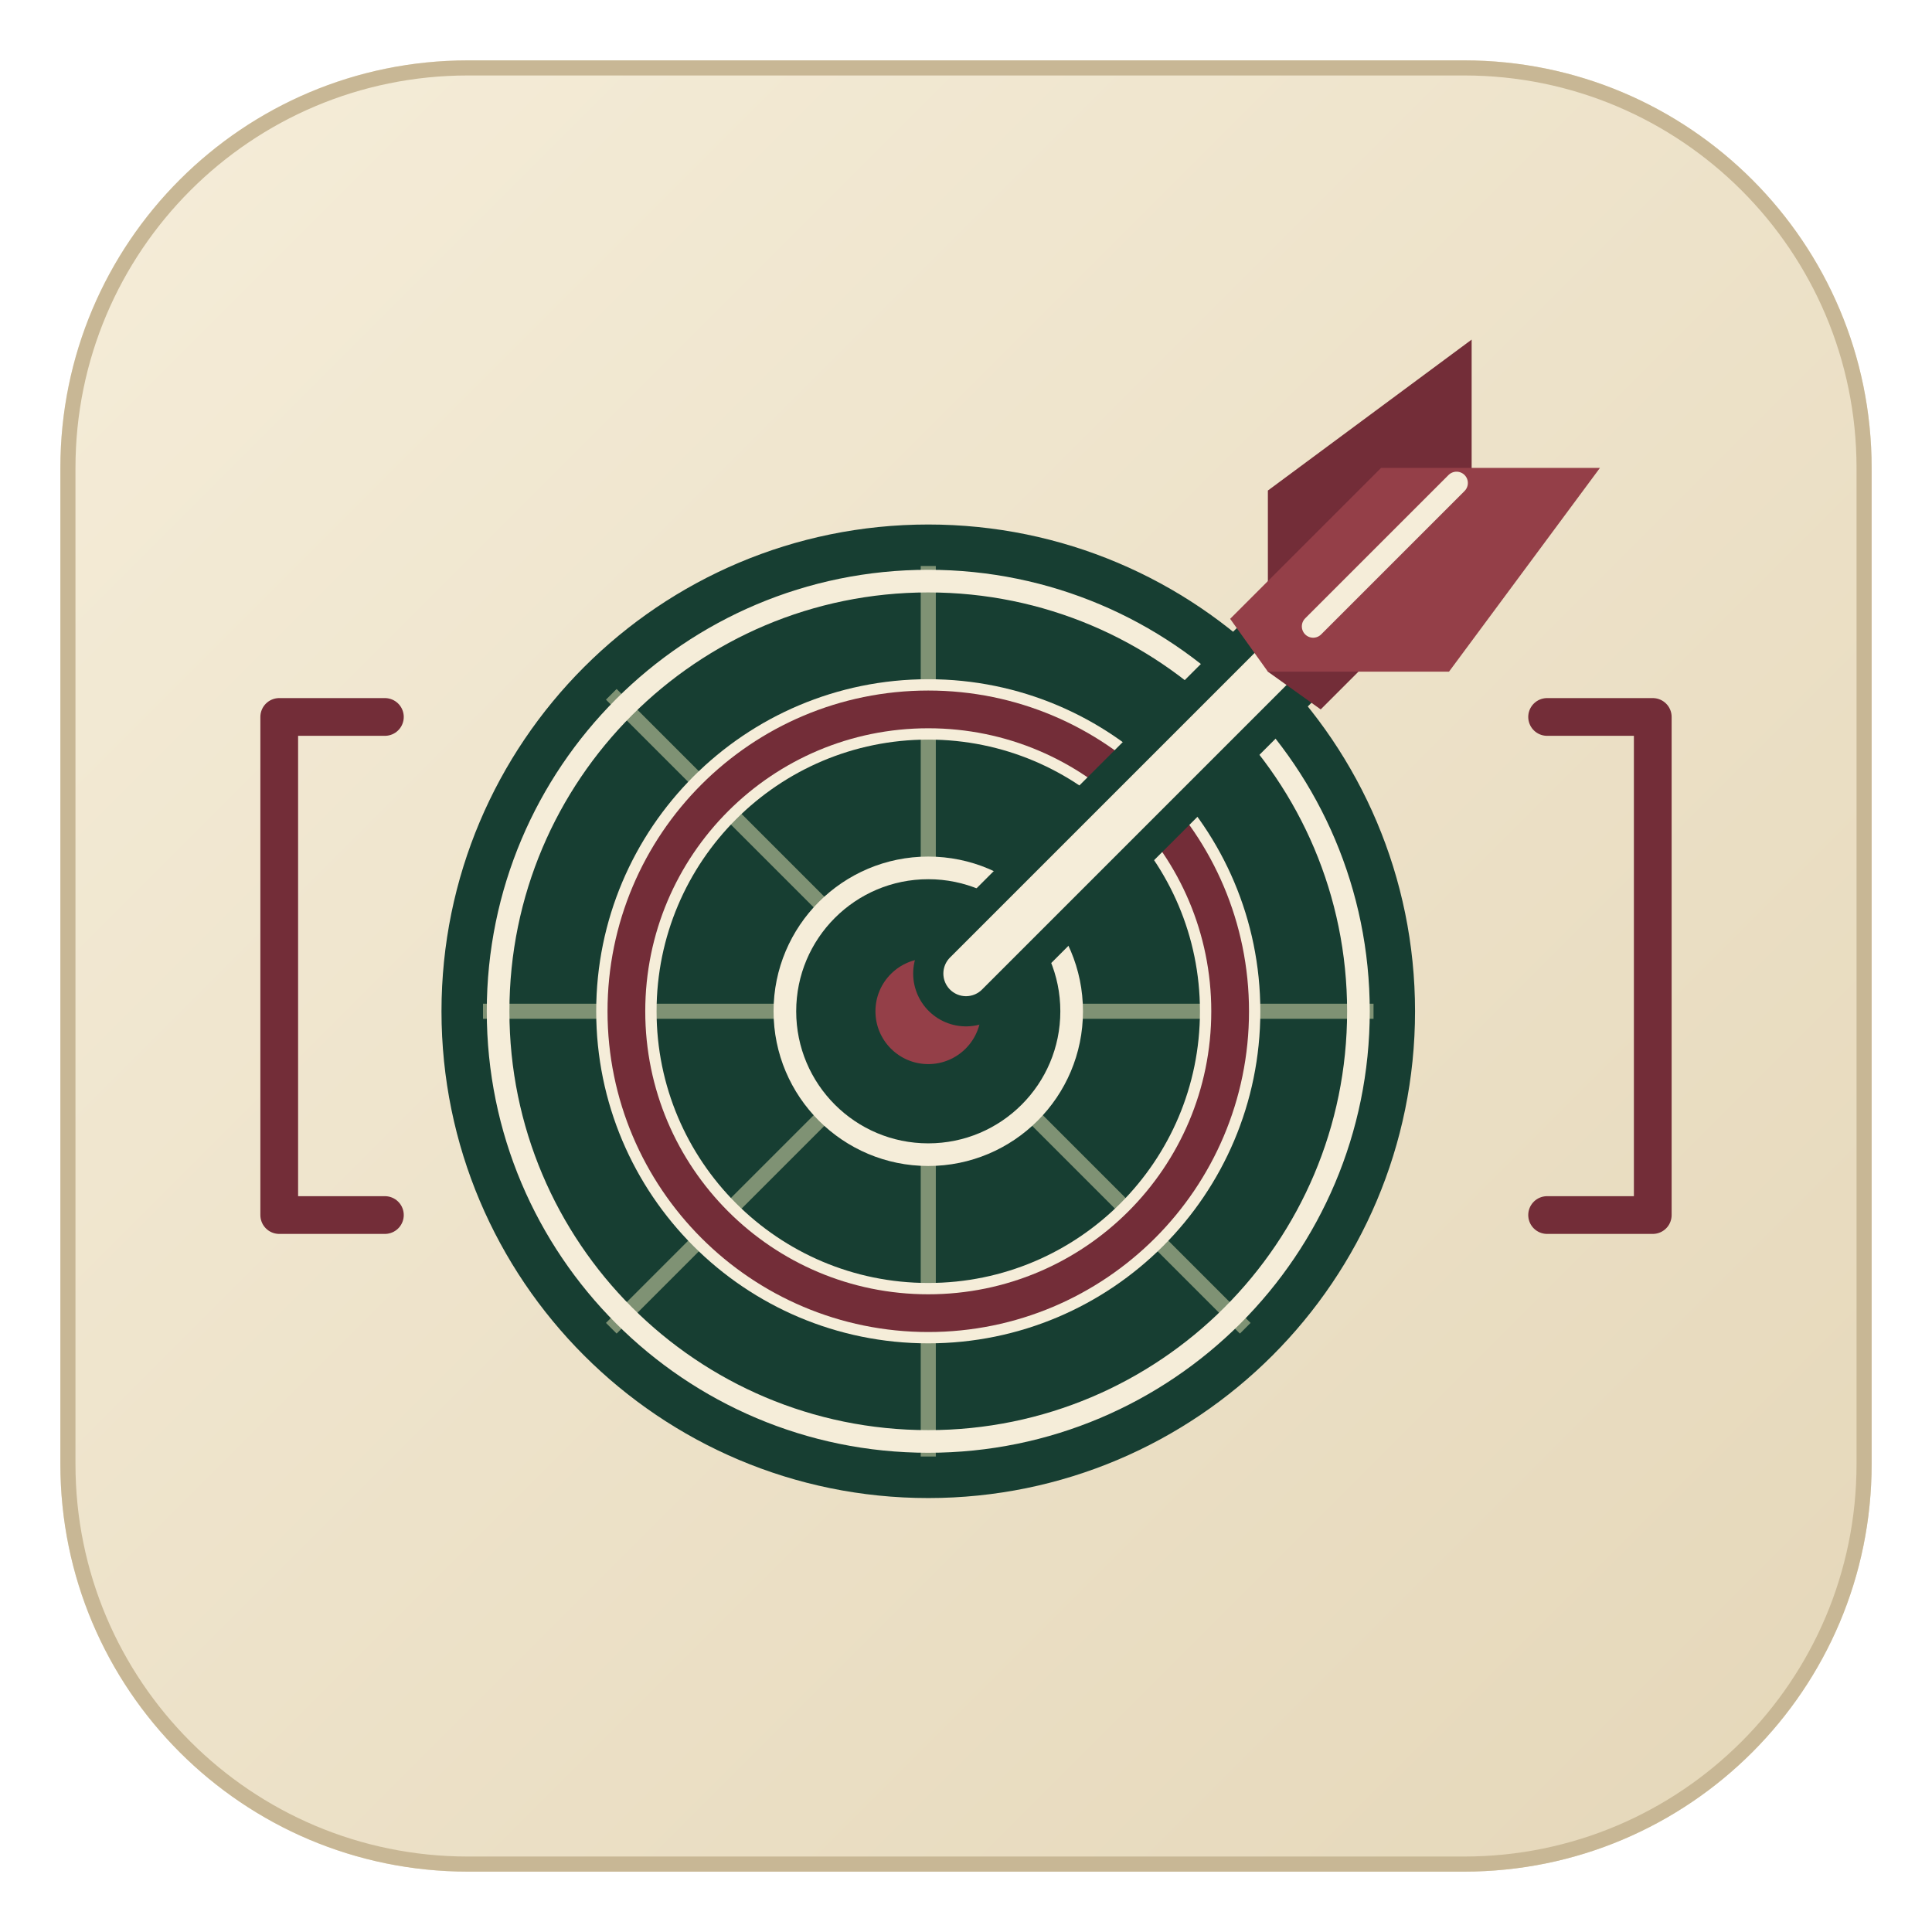
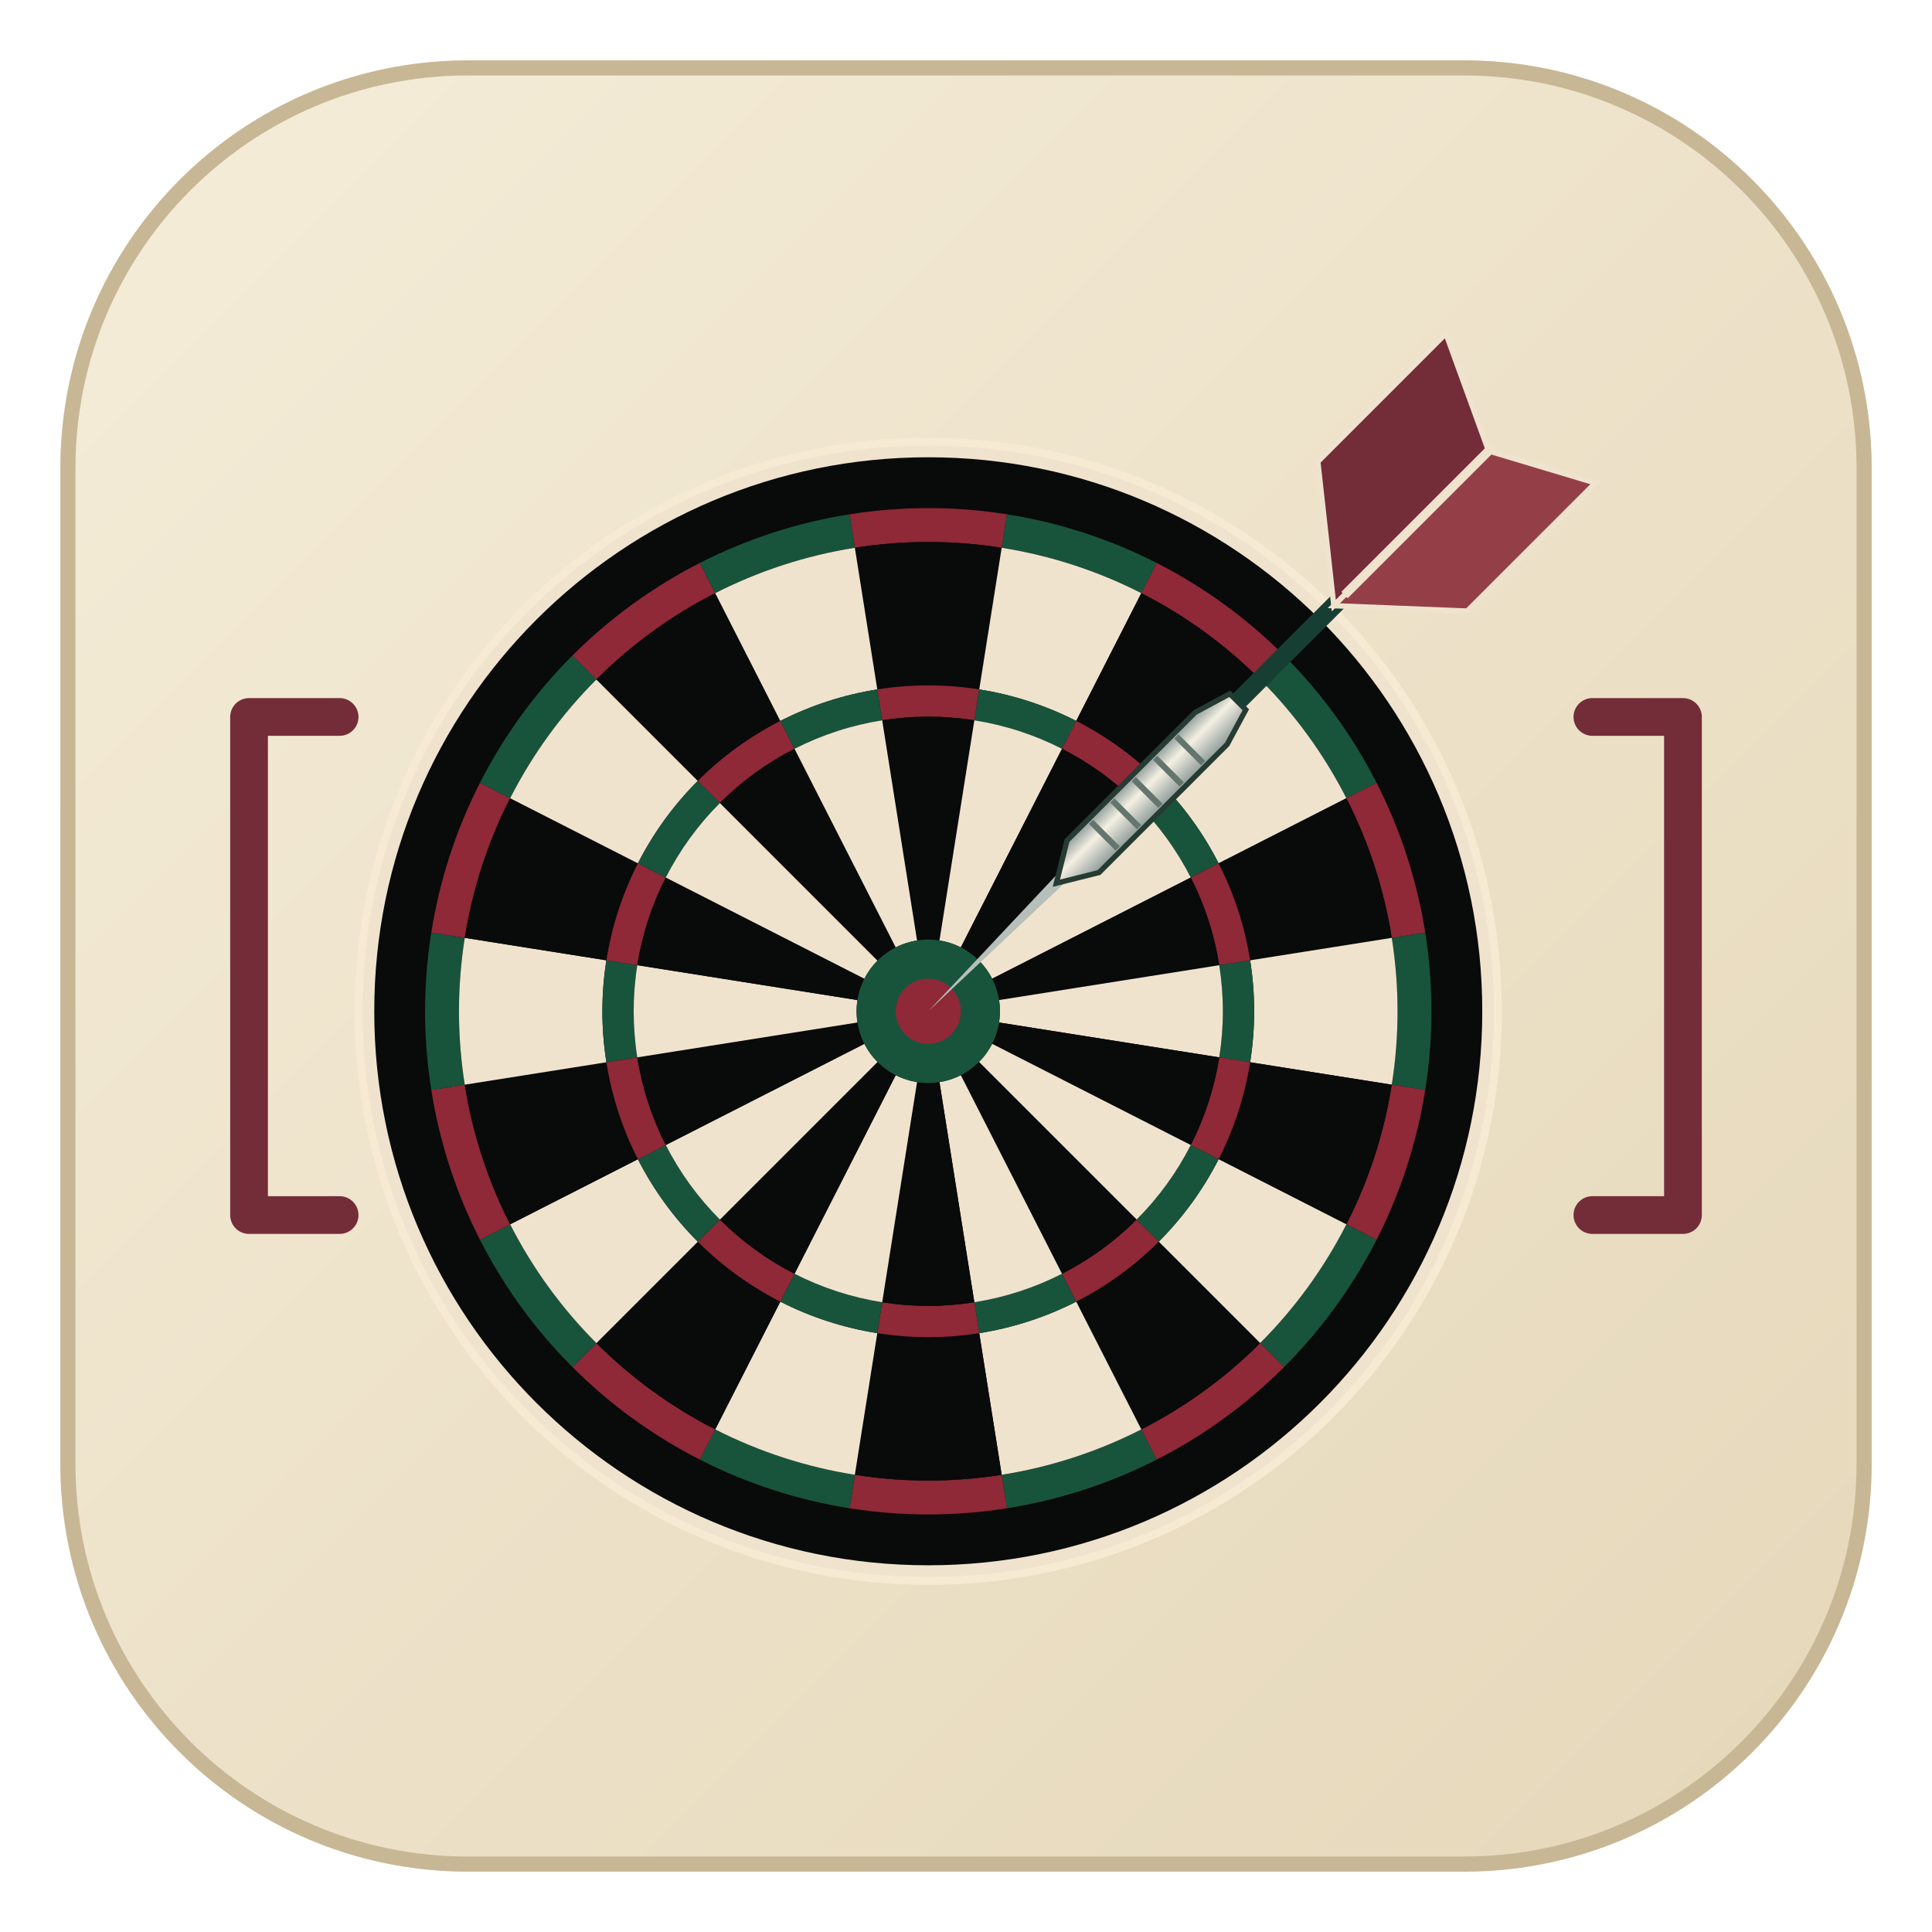
<svg xmlns="http://www.w3.org/2000/svg" width="256" height="256" viewBox="0 0 256 256" role="img" aria-labelledby="title description">
  <defs>
    <linearGradient id="tile" x1="0" y1="0" x2="1" y2="1">
      <stop offset="0" stop-color="#f5edd9" />
      <stop offset="1" stop-color="#e5d7b9" />
    </linearGradient>
+     <linearGradient id="steel" x1="0" y1="0" x2="0" y2="1">
+       <stop offset="0" stop-color="#8b9998" />
+       <stop offset="0.4" stop-color="#f5f0e3" />
+       <stop offset="1" stop-color="#8b9998" />
+     </linearGradient>
  </defs>
  <rect x="8" y="8" width="240" height="240" rx="54" fill="url(#tile)" />
  <rect x="9" y="9" width="238" height="238" rx="53" fill="none" stroke="#c8b795" stroke-width="2" />
  <g fill="none" stroke="#732d38" stroke-width="5" stroke-linecap="round" stroke-linejoin="round">
-     <path d="M51 95H37v66h14" />
-     <path d="M205 95h14v66h-14" />
+     <path d="M45 95H33v66h12" />
+     <path d="M211 95h12v66h-12" />
  </g>
-   <g transform="translate(123 134)">
-     <circle r="62" fill="#173e32" stroke="#173e32" stroke-width="5" />
-     <g stroke="#7f9274" stroke-width="2">
-       <path d="M0-59V59M-59 0H59M-42-42l84 84M-42 42l84-84" />
-     </g>
-     <circle r="57" fill="none" stroke="#f5edd9" stroke-width="3" />
-     <circle r="40" fill="none" stroke="#f5edd9" stroke-width="8" />
-     <circle r="40" fill="none" stroke="#732d38" stroke-width="5" />
-     <circle r="19" fill="#173e32" stroke="#f5edd9" stroke-width="3" />
-     <circle r="7" fill="#943f48" />
+   <g id="oche-board" transform="translate(123 134) scale(0.1727273) translate(-721.5 -455)">
+     <circle cx="721.5" cy="455" r="440" fill="#F0E3CE" />
+     <circle cx="721.5" cy="455" r="425" fill="#090A0A" />
+     <path d="M 661.12,73.75 A 386,386 0 0 1 781.88,73.75 L 777.82,99.43 A 360,360 0 0 0 665.18,99.43 Z" fill="#8f2837" />
+     <path d="M 665.18,99.43 A 360,360 0 0 1 777.82,99.43 L 760.61,208.08 A 250,250 0 0 0 682.39,208.08 Z" fill="#090A0A" />
+     <path d="M 682.39,208.08 A 250,250 0 0 1 760.61,208.08 L 756.85,231.78 A 226,226 0 0 0 686.15,231.78 Z" fill="#8f2837" />
+     <path d="M 686.15,231.78 A 226,226 0 0 1 756.85,231.78 L 730.10,400.68 A 55,55 0 0 0 712.90,400.68 Z" fill="#090A0A" />
+     <path d="M 781.88,73.75 A 386,386 0 0 1 896.74,111.07 L 884.94,134.24 A 360,360 0 0 0 777.82,99.43 Z" fill="#18543b" />
+     <path d="M 777.82,99.43 A 360,360 0 0 1 884.94,134.24 L 835.00,232.25 A 250,250 0 0 0 760.61,208.08 Z" fill="#F0E3CE" />
+     <path d="M 760.61,208.08 A 250,250 0 0 1 835.00,232.25 L 824.10,253.63 A 226,226 0 0 0 756.85,231.78 Z" fill="#18543b" />
+     <path d="M 756.85,231.78 A 226,226 0 0 1 824.10,253.63 L 746.47,405.99 A 55,55 0 0 0 730.10,400.68 Z" fill="#F0E3CE" />
+     <path d="M 896.74,111.07 A 386,386 0 0 1 994.44,182.06 L 976.06,200.44 A 360,360 0 0 0 884.94,134.24 Z" fill="#8f2837" />
+     <path d="M 884.94,134.24 A 360,360 0 0 1 976.06,200.44 L 898.28,278.22 A 250,250 0 0 0 835.00,232.25 Z" fill="#090A0A" />
+     <path d="M 835.00,232.25 A 250,250 0 0 1 898.28,278.22 L 881.31,295.19 A 226,226 0 0 0 824.10,253.63 Z" fill="#8f2837" />
+     <path d="M 824.10,253.63 A 226,226 0 0 1 881.31,295.19 L 760.39,416.11 A 55,55 0 0 0 746.47,405.99 Z" fill="#090A0A" />
+     <path d="M 994.44,182.06 A 386,386 0 0 1 1065.43,279.76 L 1042.26,291.56 A 360,360 0 0 0 976.06,200.44 Z" fill="#18543b" />
+     <path d="M 976.06,200.44 A 360,360 0 0 1 1042.26,291.56 L 944.25,341.50 A 250,250 0 0 0 898.28,278.22 Z" fill="#F0E3CE" />
+     <path d="M 898.28,278.22 A 250,250 0 0 1 944.25,341.50 L 922.87,352.40 A 226,226 0 0 0 881.31,295.19 Z" fill="#18543b" />
+     <path d="M 881.31,295.19 A 226,226 0 0 1 922.87,352.40 L 770.51,430.03 A 55,55 0 0 0 760.39,416.11 Z" fill="#F0E3CE" />
+     <path d="M 1065.43,279.76 A 386,386 0 0 1 1102.75,394.62 L 1077.07,398.68 A 360,360 0 0 0 1042.26,291.56 Z" fill="#8f2837" />
+     <path d="M 1042.26,291.56 A 360,360 0 0 1 1077.07,398.68 L 968.42,415.89 A 250,250 0 0 0 944.25,341.50 Z" fill="#090A0A" />
+     <path d="M 944.25,341.50 A 250,250 0 0 1 968.42,415.89 L 944.72,419.65 A 226,226 0 0 0 922.87,352.40 Z" fill="#8f2837" />
+     <path d="M 922.87,352.40 A 226,226 0 0 1 944.72,419.65 L 775.82,446.40 A 55,55 0 0 0 770.51,430.03 Z" fill="#090A0A" />
+     <path d="M 1102.75,394.62 A 386,386 0 0 1 1102.75,515.38 L 1077.07,511.32 A 360,360 0 0 0 1077.07,398.68 Z" fill="#18543b" />
+     <path d="M 1077.07,398.68 A 360,360 0 0 1 1077.07,511.32 L 968.42,494.11 A 250,250 0 0 0 968.42,415.89 Z" fill="#F0E3CE" />
+     <path d="M 968.42,415.89 A 250,250 0 0 1 968.42,494.11 L 944.72,490.35 A 226,226 0 0 0 944.72,419.65 Z" fill="#18543b" />
+     <path d="M 944.72,419.65 A 226,226 0 0 1 944.72,490.35 L 775.82,463.60 A 55,55 0 0 0 775.82,446.40 Z" fill="#F0E3CE" />
+     <path d="M 1102.75,515.38 A 386,386 0 0 1 1065.43,630.24 L 1042.26,618.44 A 360,360 0 0 0 1077.07,511.32 Z" fill="#8f2837" />
+     <path d="M 1077.07,511.32 A 360,360 0 0 1 1042.26,618.44 L 944.25,568.50 A 250,250 0 0 0 968.42,494.11 Z" fill="#090A0A" />
+     <path d="M 968.42,494.11 A 250,250 0 0 1 944.25,568.50 L 922.87,557.60 A 226,226 0 0 0 944.72,490.35 Z" fill="#8f2837" />
+     <path d="M 944.72,490.35 A 226,226 0 0 1 922.87,557.60 L 770.51,479.97 A 55,55 0 0 0 775.82,463.60 Z" fill="#090A0A" />
+     <path d="M 1065.43,630.24 A 386,386 0 0 1 994.44,727.94 L 976.06,709.56 A 360,360 0 0 0 1042.26,618.44 Z" fill="#18543b" />
+     <path d="M 1042.26,618.44 A 360,360 0 0 1 976.06,709.56 L 898.28,631.78 A 250,250 0 0 0 944.25,568.50 Z" fill="#F0E3CE" />
+     <path d="M 944.25,568.50 A 250,250 0 0 1 898.28,631.78 L 881.31,614.81 A 226,226 0 0 0 922.87,557.60 Z" fill="#18543b" />
+     <path d="M 922.87,557.60 A 226,226 0 0 1 881.31,614.81 L 760.39,493.89 A 55,55 0 0 0 770.51,479.97 Z" fill="#F0E3CE" />
+     <path d="M 994.44,727.94 A 386,386 0 0 1 896.74,798.93 L 884.94,775.76 A 360,360 0 0 0 976.06,709.56 Z" fill="#8f2837" />
+     <path d="M 976.06,709.56 A 360,360 0 0 1 884.94,775.76 L 835.00,677.75 A 250,250 0 0 0 898.28,631.78 Z" fill="#090A0A" />
+     <path d="M 898.28,631.78 A 250,250 0 0 1 835.00,677.75 L 824.10,656.37 A 226,226 0 0 0 881.31,614.81 Z" fill="#8f2837" />
+     <path d="M 881.31,614.81 A 226,226 0 0 1 824.10,656.37 L 746.47,504.01 A 55,55 0 0 0 760.39,493.89 Z" fill="#090A0A" />
+     <path d="M 896.74,798.93 A 386,386 0 0 1 781.88,836.25 L 777.82,810.57 A 360,360 0 0 0 884.94,775.76 Z" fill="#18543b" />
+     <path d="M 884.94,775.76 A 360,360 0 0 1 777.82,810.57 L 760.61,701.92 A 250,250 0 0 0 835.00,677.75 Z" fill="#F0E3CE" />
+     <path d="M 835.00,677.75 A 250,250 0 0 1 760.61,701.92 L 756.85,678.22 A 226,226 0 0 0 824.10,656.37 Z" fill="#18543b" />
+     <path d="M 824.10,656.37 A 226,226 0 0 1 756.85,678.22 L 730.10,509.32 A 55,55 0 0 0 746.47,504.01 Z" fill="#F0E3CE" />
+     <path d="M 781.88,836.25 A 386,386 0 0 1 661.12,836.25 L 665.18,810.57 A 360,360 0 0 0 777.82,810.57 Z" fill="#8f2837" />
+     <path d="M 777.82,810.57 A 360,360 0 0 1 665.18,810.57 L 682.39,701.92 A 250,250 0 0 0 760.61,701.92 Z" fill="#090A0A" />
+     <path d="M 760.61,701.92 A 250,250 0 0 1 682.39,701.92 L 686.15,678.22 A 226,226 0 0 0 756.85,678.22 Z" fill="#8f2837" />
+     <path d="M 756.85,678.22 A 226,226 0 0 1 686.15,678.22 L 712.90,509.32 A 55,55 0 0 0 730.10,509.32 Z" fill="#090A0A" />
+     <path d="M 661.12,836.25 A 386,386 0 0 1 546.26,798.93 L 558.06,775.76 A 360,360 0 0 0 665.18,810.57 Z" fill="#18543b" />
+     <path d="M 665.18,810.57 A 360,360 0 0 1 558.06,775.76 L 608.00,677.75 A 250,250 0 0 0 682.39,701.92 Z" fill="#F0E3CE" />
+     <path d="M 682.39,701.92 A 250,250 0 0 1 608.00,677.75 L 618.90,656.37 A 226,226 0 0 0 686.15,678.22 Z" fill="#18543b" />
+     <path d="M 686.15,678.22 A 226,226 0 0 1 618.90,656.37 L 696.53,504.01 A 55,55 0 0 0 712.90,509.32 Z" fill="#F0E3CE" />
+     <path d="M 546.26,798.93 A 386,386 0 0 1 448.56,727.94 L 466.94,709.56 A 360,360 0 0 0 558.06,775.76 Z" fill="#8f2837" />
+     <path d="M 558.06,775.76 A 360,360 0 0 1 466.94,709.56 L 544.72,631.78 A 250,250 0 0 0 608.00,677.75 Z" fill="#090A0A" />
+     <path d="M 608.00,677.75 A 250,250 0 0 1 544.72,631.78 L 561.69,614.81 A 226,226 0 0 0 618.90,656.37 Z" fill="#8f2837" />
+     <path d="M 618.90,656.37 A 226,226 0 0 1 561.69,614.81 L 682.61,493.89 A 55,55 0 0 0 696.53,504.01 Z" fill="#090A0A" />
+     <path d="M 448.56,727.94 A 386,386 0 0 1 377.57,630.24 L 400.74,618.44 A 360,360 0 0 0 466.94,709.56 Z" fill="#18543b" />
+     <path d="M 466.94,709.56 A 360,360 0 0 1 400.74,618.44 L 498.75,568.50 A 250,250 0 0 0 544.72,631.78 Z" fill="#F0E3CE" />
+     <path d="M 544.72,631.78 A 250,250 0 0 1 498.75,568.50 L 520.13,557.60 A 226,226 0 0 0 561.69,614.81 Z" fill="#18543b" />
+     <path d="M 561.69,614.81 A 226,226 0 0 1 520.13,557.60 L 672.49,479.97 A 55,55 0 0 0 682.61,493.89 Z" fill="#F0E3CE" />
+     <path d="M 377.57,630.24 A 386,386 0 0 1 340.25,515.38 L 365.93,511.32 A 360,360 0 0 0 400.74,618.44 Z" fill="#8f2837" />
+     <path d="M 400.74,618.44 A 360,360 0 0 1 365.93,511.32 L 474.58,494.11 A 250,250 0 0 0 498.75,568.50 Z" fill="#090A0A" />
+     <path d="M 498.75,568.50 A 250,250 0 0 1 474.58,494.11 L 498.28,490.35 A 226,226 0 0 0 520.13,557.60 Z" fill="#8f2837" />
+     <path d="M 520.13,557.60 A 226,226 0 0 1 498.28,490.35 L 667.18,463.60 A 55,55 0 0 0 672.49,479.97 Z" fill="#090A0A" />
+     <path d="M 340.25,515.38 A 386,386 0 0 1 340.25,394.62 L 365.93,398.68 A 360,360 0 0 0 365.93,511.32 Z" fill="#18543b" />
+     <path d="M 365.93,511.32 A 360,360 0 0 1 365.93,398.68 L 474.58,415.89 A 250,250 0 0 0 474.58,494.11 Z" fill="#F0E3CE" />
+     <path d="M 474.58,494.11 A 250,250 0 0 1 474.58,415.89 L 498.28,419.65 A 226,226 0 0 0 498.28,490.35 Z" fill="#18543b" />
+     <path d="M 498.28,490.35 A 226,226 0 0 1 498.28,419.65 L 667.18,446.40 A 55,55 0 0 0 667.18,463.60 Z" fill="#F0E3CE" />
+     <path d="M 340.25,394.62 A 386,386 0 0 1 377.57,279.76 L 400.74,291.56 A 360,360 0 0 0 365.93,398.68 Z" fill="#8f2837" />
+     <path d="M 365.93,398.68 A 360,360 0 0 1 400.74,291.56 L 498.75,341.50 A 250,250 0 0 0 474.58,415.89 Z" fill="#090A0A" />
+     <path d="M 474.58,415.89 A 250,250 0 0 1 498.75,341.50 L 520.13,352.40 A 226,226 0 0 0 498.28,419.65 Z" fill="#8f2837" />
+     <path d="M 498.28,419.65 A 226,226 0 0 1 520.13,352.40 L 672.49,430.03 A 55,55 0 0 0 667.18,446.40 Z" fill="#090A0A" />
+     <path d="M 377.57,279.76 A 386,386 0 0 1 448.56,182.06 L 466.94,200.44 A 360,360 0 0 0 400.74,291.56 Z" fill="#18543b" />
+     <path d="M 400.74,291.56 A 360,360 0 0 1 466.94,200.44 L 544.72,278.22 A 250,250 0 0 0 498.75,341.50 Z" fill="#F0E3CE" />
+     <path d="M 498.75,341.50 A 250,250 0 0 1 544.72,278.22 L 561.69,295.19 A 226,226 0 0 0 520.13,352.40 Z" fill="#18543b" />
+     <path d="M 520.13,352.40 A 226,226 0 0 1 561.69,295.19 L 682.61,416.11 A 55,55 0 0 0 672.49,430.03 Z" fill="#F0E3CE" />
+     <path d="M 448.56,182.06 A 386,386 0 0 1 546.26,111.07 L 558.06,134.24 A 360,360 0 0 0 466.94,200.44 Z" fill="#8f2837" />
+     <path d="M 466.94,200.44 A 360,360 0 0 1 558.06,134.24 L 608.00,232.25 A 250,250 0 0 0 544.72,278.22 Z" fill="#090A0A" />
+     <path d="M 544.72,278.22 A 250,250 0 0 1 608.00,232.25 L 618.90,253.63 A 226,226 0 0 0 561.69,295.19 Z" fill="#8f2837" />
+     <path d="M 561.69,295.19 A 226,226 0 0 1 618.90,253.63 L 696.53,405.99 A 55,55 0 0 0 682.61,416.11 Z" fill="#090A0A" />
+     <path d="M 546.26,111.07 A 386,386 0 0 1 661.12,73.75 L 665.18,99.43 A 360,360 0 0 0 558.06,134.24 Z" fill="#18543b" />
+     <path d="M 558.06,134.24 A 360,360 0 0 1 665.18,99.43 L 682.39,208.08 A 250,250 0 0 0 608.00,232.25 Z" fill="#F0E3CE" />
+     <path d="M 608.00,232.25 A 250,250 0 0 1 682.39,208.08 L 686.15,231.78 A 226,226 0 0 0 618.90,253.63 Z" fill="#18543b" />
+     <path d="M 618.90,253.63 A 226,226 0 0 1 686.15,231.78 L 712.90,400.68 A 55,55 0 0 0 696.53,405.99 Z" fill="#F0E3CE" />
+     <circle cx="721.5" cy="455" r="55" fill="#18543b" />
+     <circle cx="721.5" cy="455" r="25" fill="#8f2837" />
+     <circle cx="721.5" cy="455" r="437" fill="none" stroke="#F7EAD3" stroke-width="6" />
  </g>
-   <path d="M128 129l48-48" fill="none" stroke="#173e32" stroke-width="14" stroke-linecap="round" />
-   <path d="M128 129l48-48" fill="none" stroke="#f5edd9" stroke-width="6" stroke-linecap="round" />
-   <path d="M168 89V65l27-20v29l-20 20Z" fill="#732d38" />
-   <path d="M168 89h24l20-27h-29l-20 20Z" fill="#943f48" />
-   <path d="M174 83l19-19" stroke="#f5edd9" stroke-width="3" stroke-linecap="round" />
+   <g id="dart" transform="translate(123 134) rotate(-45)">
+     <path d="M0 0L26-0.8V0.8Z" fill="#b6bfba" />
+     <path d="M24 0L29-3H53L58-1.5V1.5L53 3H29Z" fill="url(#steel)" stroke="#263b32" stroke-width="0.7" />
+     <path d="M33-2.5v5m4-5v5m4-5v5m4-5v5m4-5v5" stroke="#64756e" stroke-width="0.8" />
+     <path d="M58 0H82" stroke="#173e32" stroke-width="2.4" />
+     <path d="M76 0L88-15H112L105 0Z" fill="#732d38" stroke="#f0e3ce" stroke-width="0.7" />
+     <path d="M76 0L88 13H112L105 0Z" fill="#943f48" stroke="#f0e3ce" stroke-width="0.7" />
+     <path d="M78 0H106" stroke="#f0e3ce" stroke-width="1.2" />
+   </g>
</svg>
